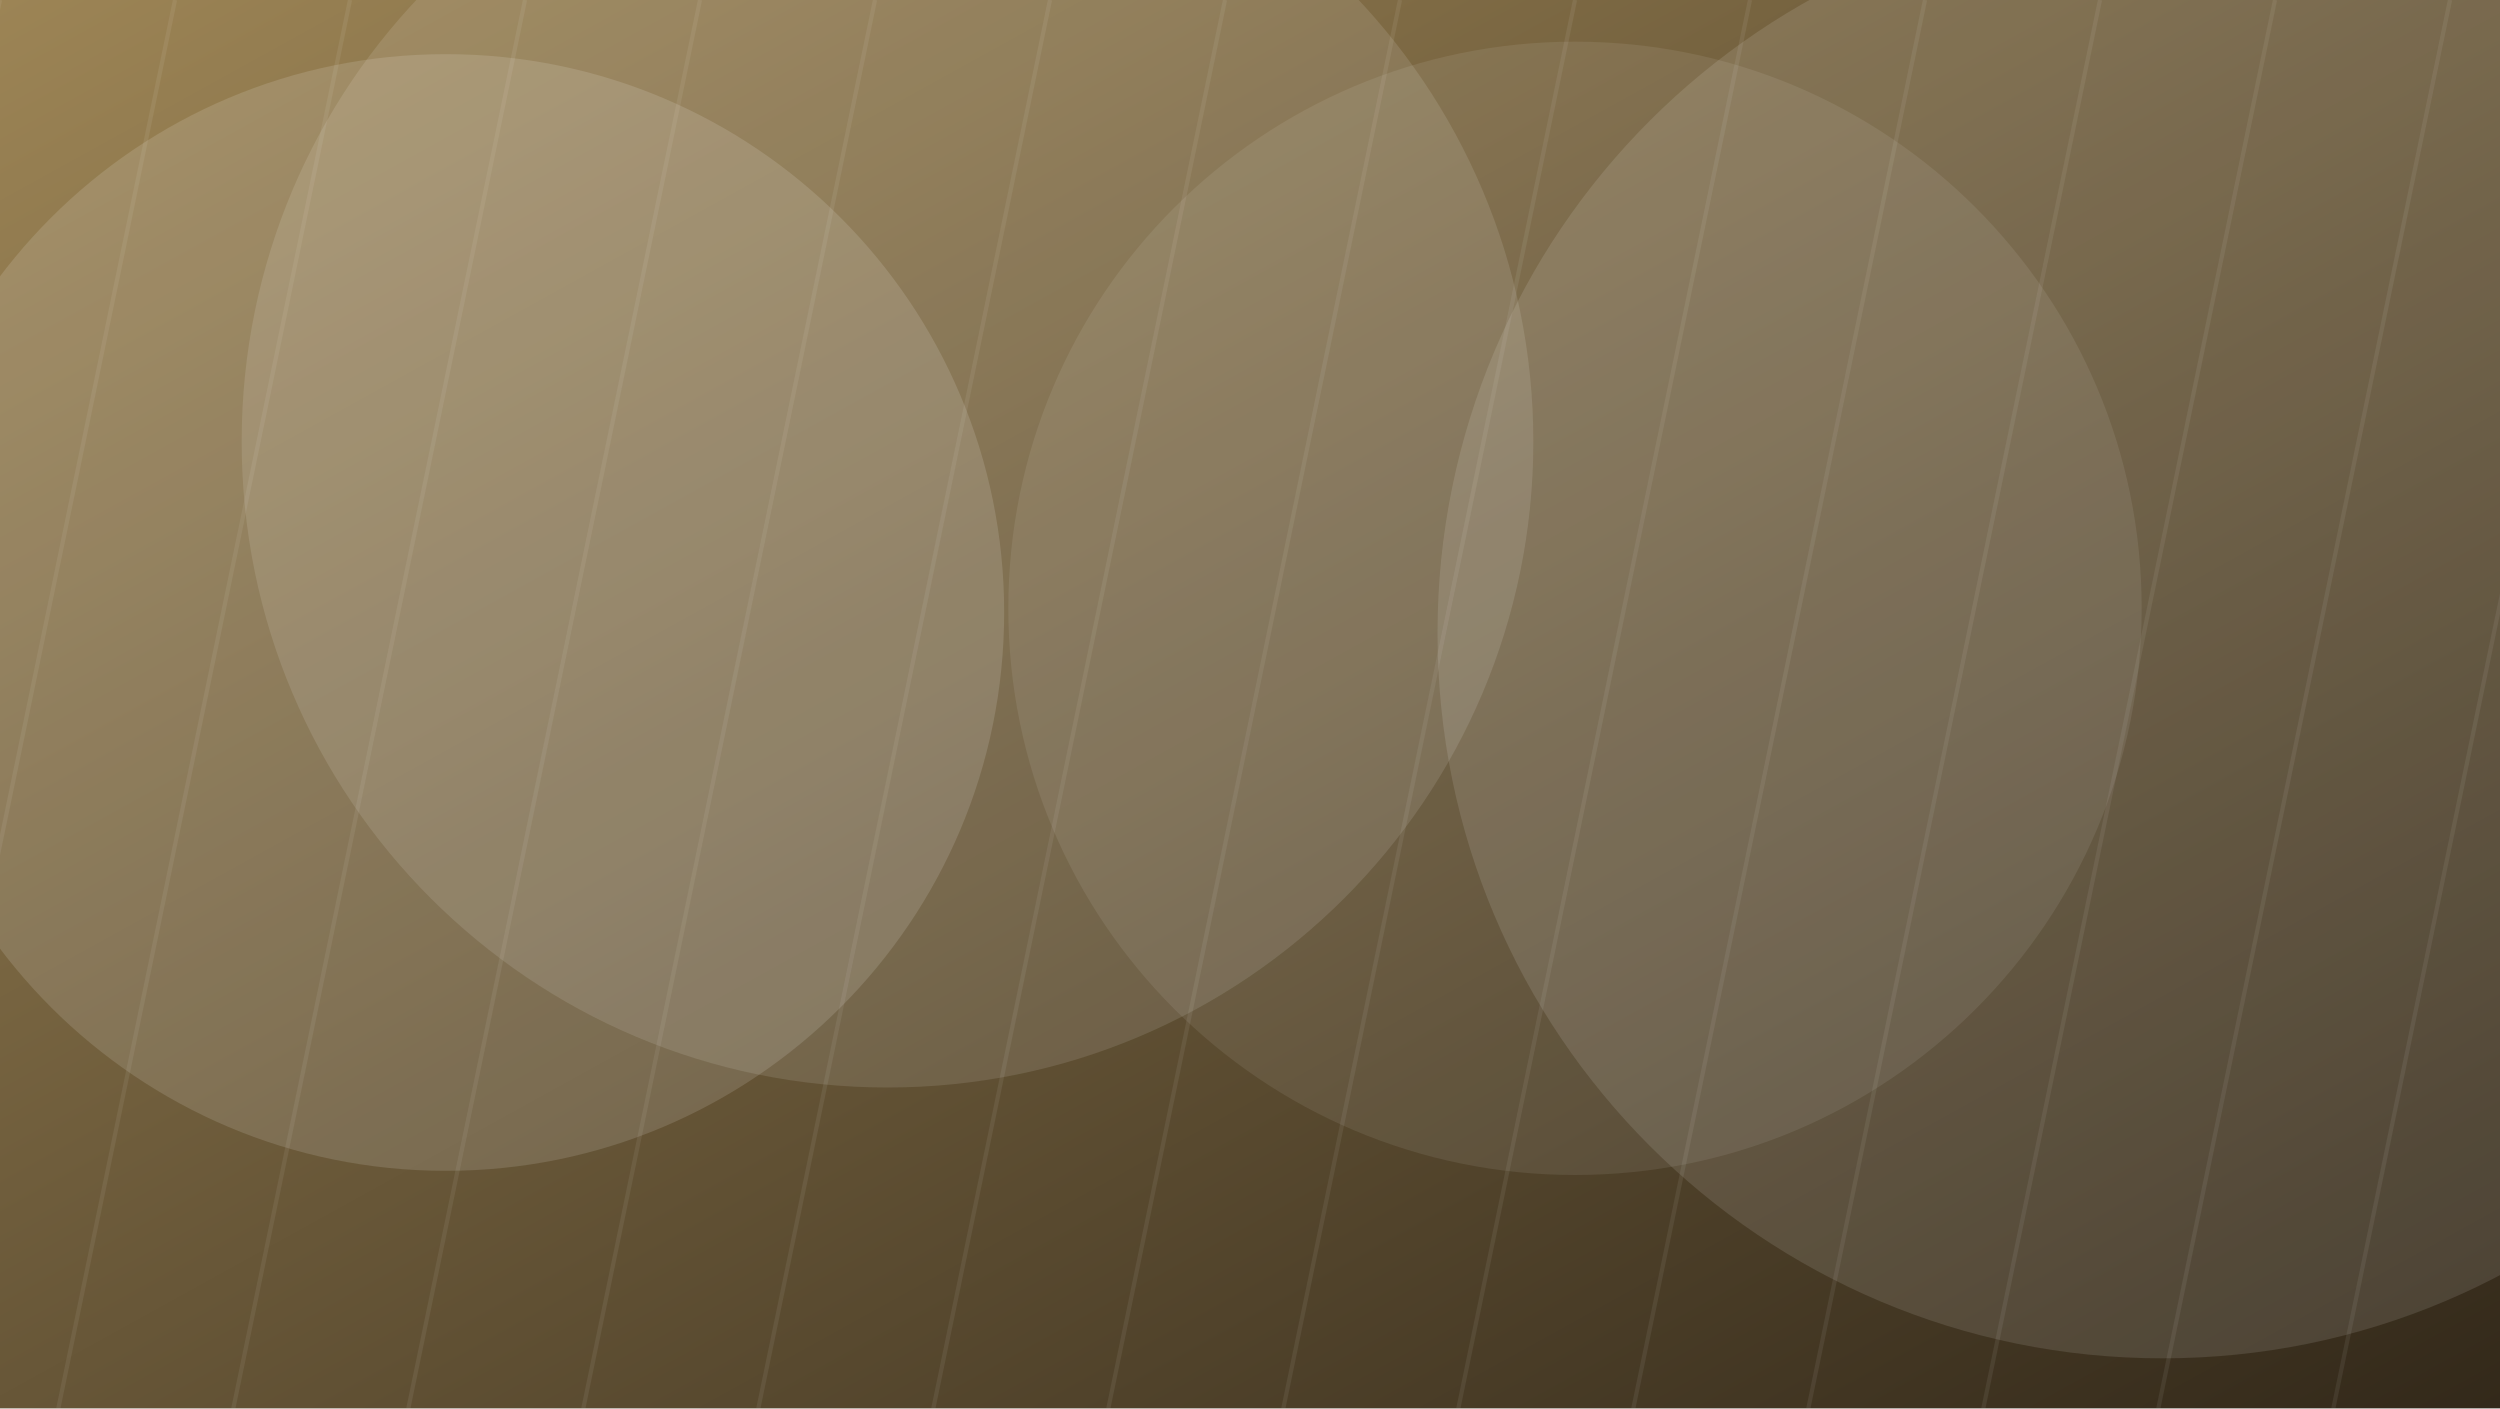
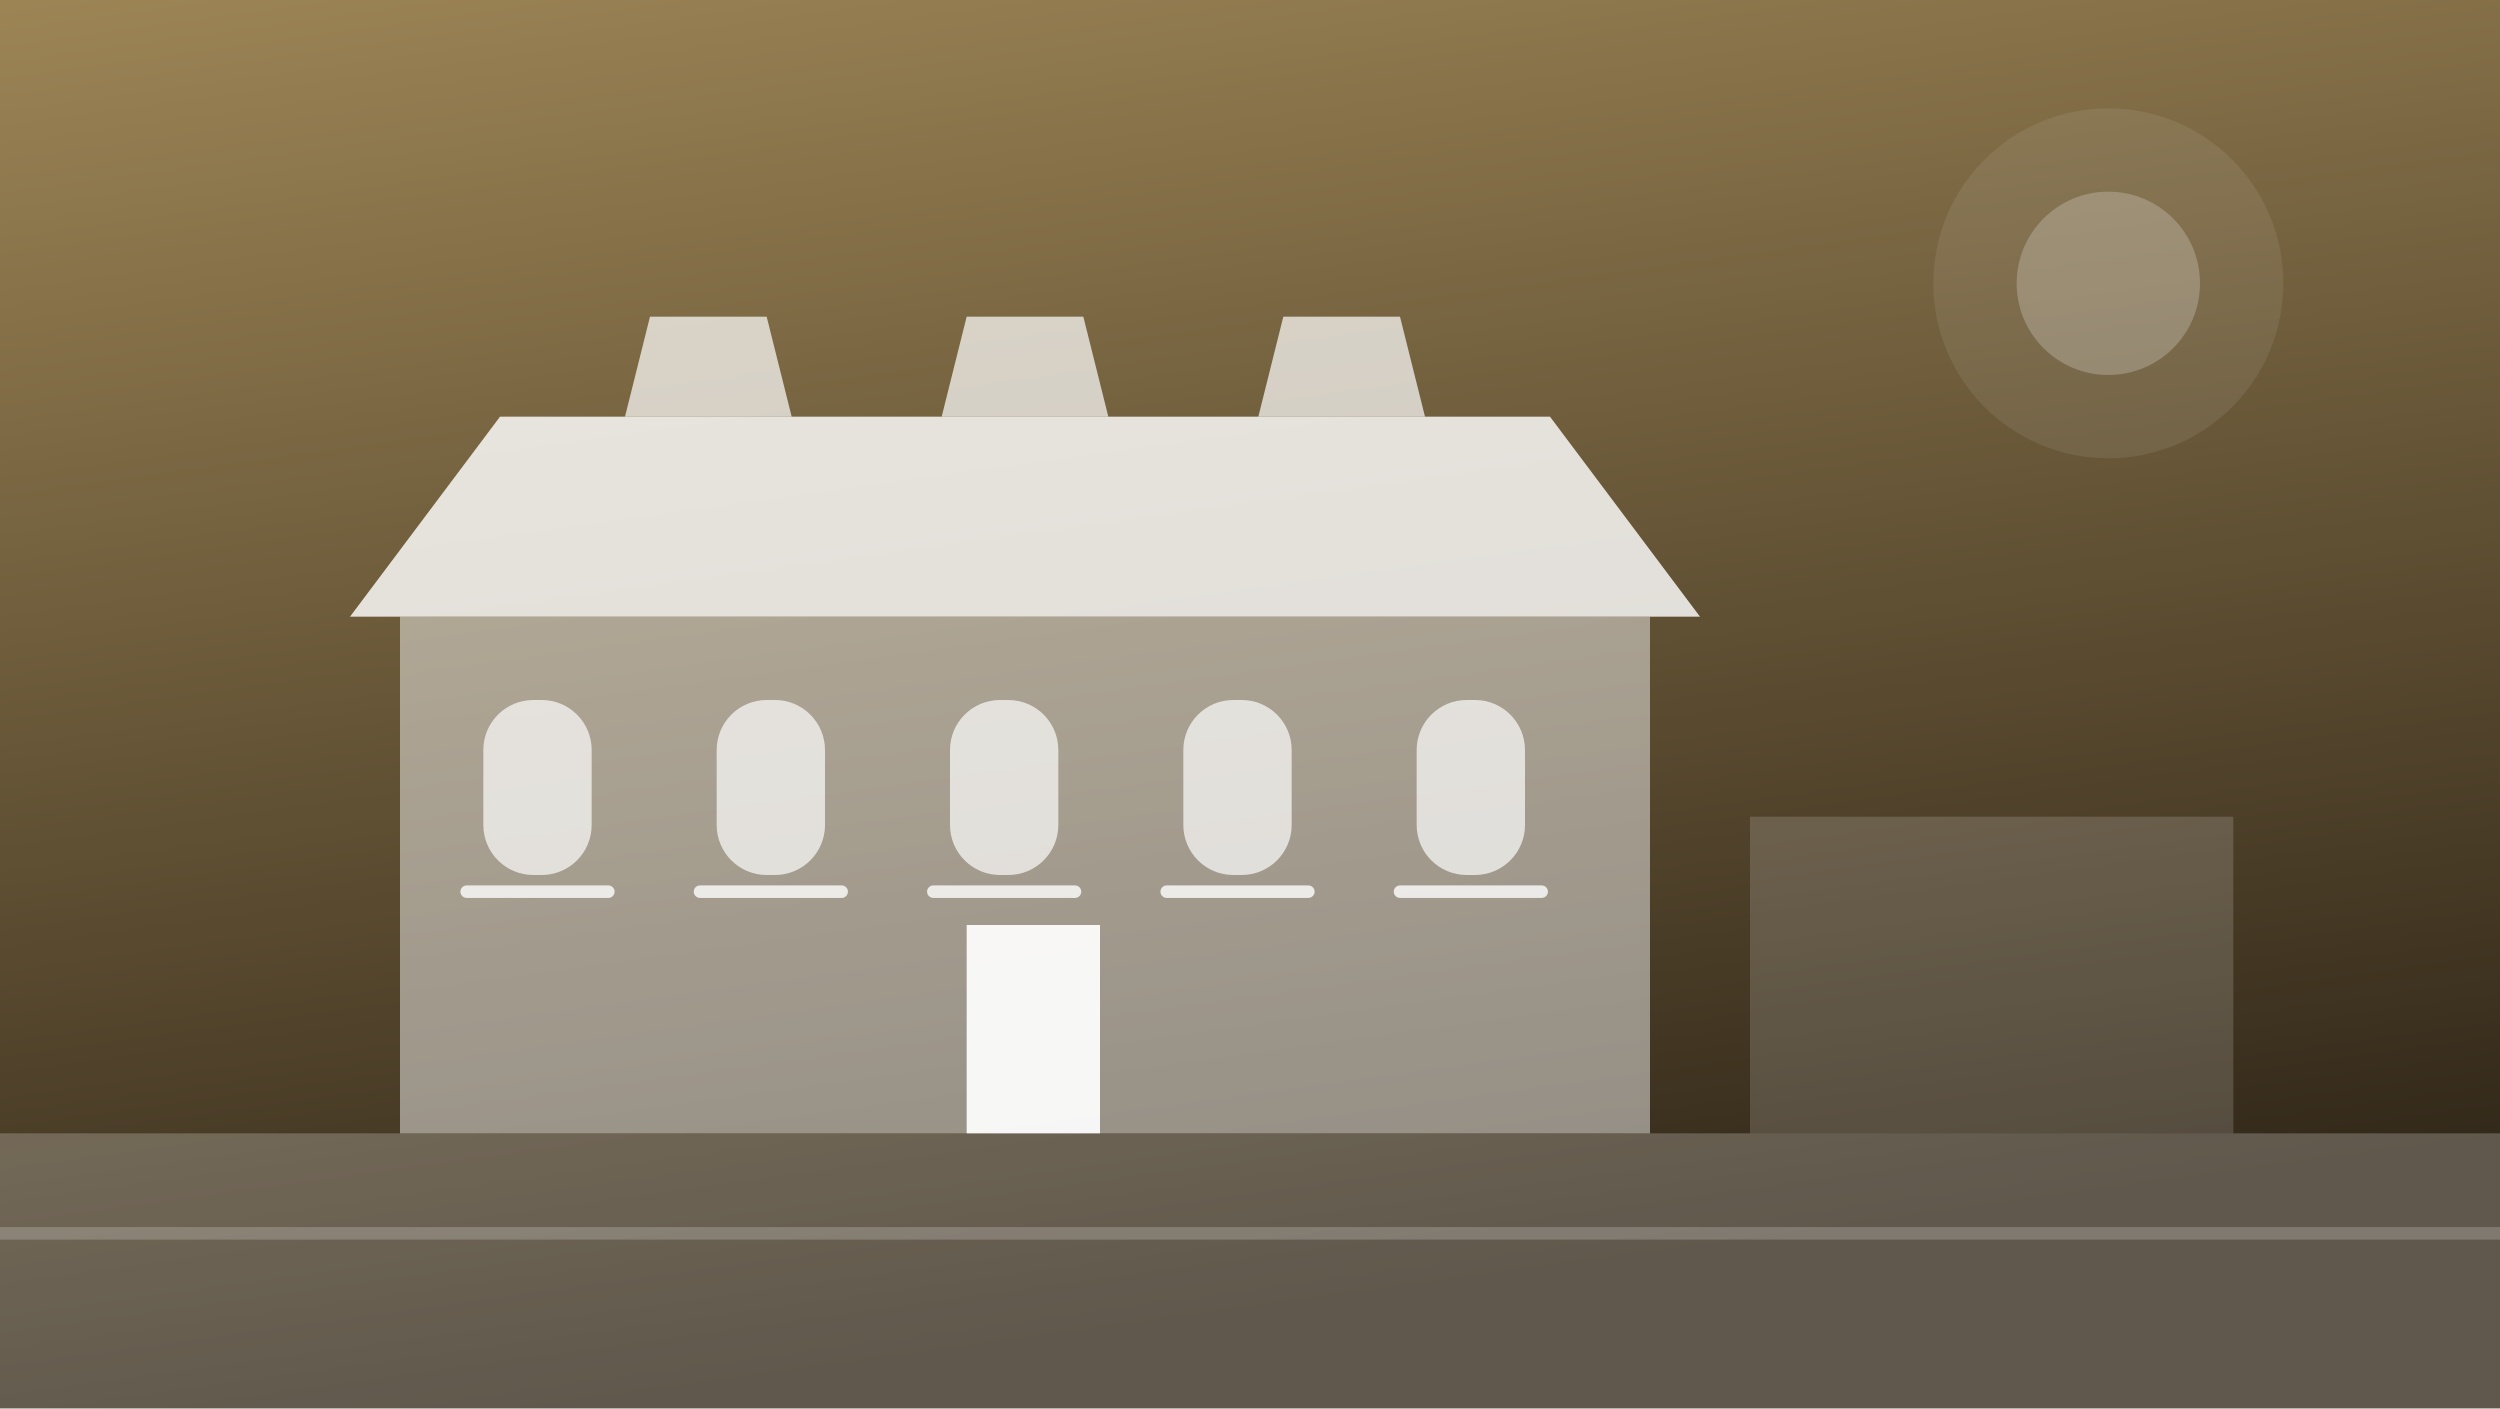
<svg xmlns="http://www.w3.org/2000/svg" viewBox="0 0 600 338" width="600" height="338" role="img" aria-hidden="true">
  <defs>
-     <linearGradient id="g" x1="0" y1="0" x2="1" y2="1">
+     <linearGradient id="bg" x1="0" y1="0" x2=".25" y2="1">
      <stop offset="0" stop-color="#9c8455" />
      <stop offset="1" stop-color="#33291a" />
    </linearGradient>
-     <clipPath id="c">
+     <clipPath id="cp">
      <rect width="600" height="338" />
    </clipPath>
  </defs>
-   <g clip-path="url(#c)">
-     <rect width="600" height="338" fill="url(#g)" />
-     <line x1="0" y1="0" x2="-70" y2="338" stroke="#fff" stroke-opacity=".07" stroke-width="1" />
-     <line x1="42" y1="0" x2="-28" y2="338" stroke="#fff" stroke-opacity=".07" stroke-width="1" />
-     <line x1="84" y1="0" x2="14" y2="338" stroke="#fff" stroke-opacity=".07" stroke-width="1" />
-     <line x1="126" y1="0" x2="56" y2="338" stroke="#fff" stroke-opacity=".07" stroke-width="1" />
-     <line x1="168" y1="0" x2="98" y2="338" stroke="#fff" stroke-opacity=".07" stroke-width="1" />
-     <line x1="210" y1="0" x2="140" y2="338" stroke="#fff" stroke-opacity=".07" stroke-width="1" />
-     <line x1="252" y1="0" x2="182" y2="338" stroke="#fff" stroke-opacity=".07" stroke-width="1" />
-     <line x1="294" y1="0" x2="224" y2="338" stroke="#fff" stroke-opacity=".07" stroke-width="1" />
-     <line x1="336" y1="0" x2="266" y2="338" stroke="#fff" stroke-opacity=".07" stroke-width="1" />
-     <line x1="378" y1="0" x2="308" y2="338" stroke="#fff" stroke-opacity=".07" stroke-width="1" />
-     <line x1="420" y1="0" x2="350" y2="338" stroke="#fff" stroke-opacity=".07" stroke-width="1" />
-     <line x1="462" y1="0" x2="392" y2="338" stroke="#fff" stroke-opacity=".07" stroke-width="1" />
-     <line x1="504" y1="0" x2="434" y2="338" stroke="#fff" stroke-opacity=".07" stroke-width="1" />
-     <line x1="546" y1="0" x2="476" y2="338" stroke="#fff" stroke-opacity=".07" stroke-width="1" />
-     <line x1="588" y1="0" x2="518" y2="338" stroke="#fff" stroke-opacity=".07" stroke-width="1" />
-     <line x1="630" y1="0" x2="560" y2="338" stroke="#fff" stroke-opacity=".07" stroke-width="1" />
-     <line x1="672" y1="0" x2="602" y2="338" stroke="#fff" stroke-opacity=".07" stroke-width="1" />
-     <line x1="714" y1="0" x2="644" y2="338" stroke="#fff" stroke-opacity=".07" stroke-width="1" />
-     <line x1="756" y1="0" x2="686" y2="338" stroke="#fff" stroke-opacity=".07" stroke-width="1" />
-     <circle cx="519" cy="152" r="174" fill="#fff" opacity="0.11" />
-     <circle cx="213" cy="106" r="155" fill="#fff" opacity="0.11" />
-     <circle cx="378" cy="146" r="136" fill="#fff" opacity="0.08" />
-     <circle cx="107" cy="147" r="134" fill="#fff" opacity="0.13" />
+   <g clip-path="url(#cp)">
+     <rect width="600" height="338" fill="url(#bg)" />
+     <circle cx="506" cy="68" r="22" fill="#fff" fill-opacity=".22" />
+     <circle cx="506" cy="68" r="42" fill="#fff" fill-opacity=".08" />
+     <rect x="96" y="148" width="300" height="124" rx="0" fill="#fff" fill-opacity=".46" />
+     <path d="M84 148 L120 100 L372 100 L408 148 Z" fill="#fff" fill-opacity=".82" />
+     <path d="M150 100 L156 76 L184 76 L190 100 Z" fill="#fff" fill-opacity=".7" />
+     <path d="M226 100 L232 76 L260 76 L266 100 Z" fill="#fff" fill-opacity=".7" />
+     <path d="M302 100 L308 76 L336 76 L342 100 Z" fill="#fff" fill-opacity=".7" />
+     <rect x="116" y="168" width="26" height="42" rx="12" fill="#fff" fill-opacity=".68" />
+     <line x1="112" y1="214" x2="146" y2="214" stroke="#fff" stroke-opacity=".8" stroke-width="3" stroke-linecap="round" />
+     <rect x="172" y="168" width="26" height="42" rx="12" fill="#fff" fill-opacity=".68" />
+     <line x1="168" y1="214" x2="202" y2="214" stroke="#fff" stroke-opacity=".8" stroke-width="3" stroke-linecap="round" />
+     <rect x="228" y="168" width="26" height="42" rx="12" fill="#fff" fill-opacity=".68" />
+     <line x1="224" y1="214" x2="258" y2="214" stroke="#fff" stroke-opacity=".8" stroke-width="3" stroke-linecap="round" />
+     <rect x="284" y="168" width="26" height="42" rx="12" fill="#fff" fill-opacity=".68" />
+     <line x1="280" y1="214" x2="314" y2="214" stroke="#fff" stroke-opacity=".8" stroke-width="3" stroke-linecap="round" />
+     <rect x="340" y="168" width="26" height="42" rx="12" fill="#fff" fill-opacity=".68" />
+     <line x1="336" y1="214" x2="370" y2="214" stroke="#fff" stroke-opacity=".8" stroke-width="3" stroke-linecap="round" />
+     <path d="M232 272 L232 222 L264 222 L264 272 Z" fill="#fff" fill-opacity=".92" />
+     <rect x="420" y="196" width="116" height="76" rx="0" fill="#fff" fill-opacity=".16" />
+     <rect x="0" y="272" width="600" height="66" rx="0" fill="#fff" fill-opacity=".22" />
+     <line x1="0" y1="296" x2="600" y2="296" stroke="#fff" stroke-opacity=".2" stroke-width="3" stroke-linecap="round" />
  </g>
</svg>
